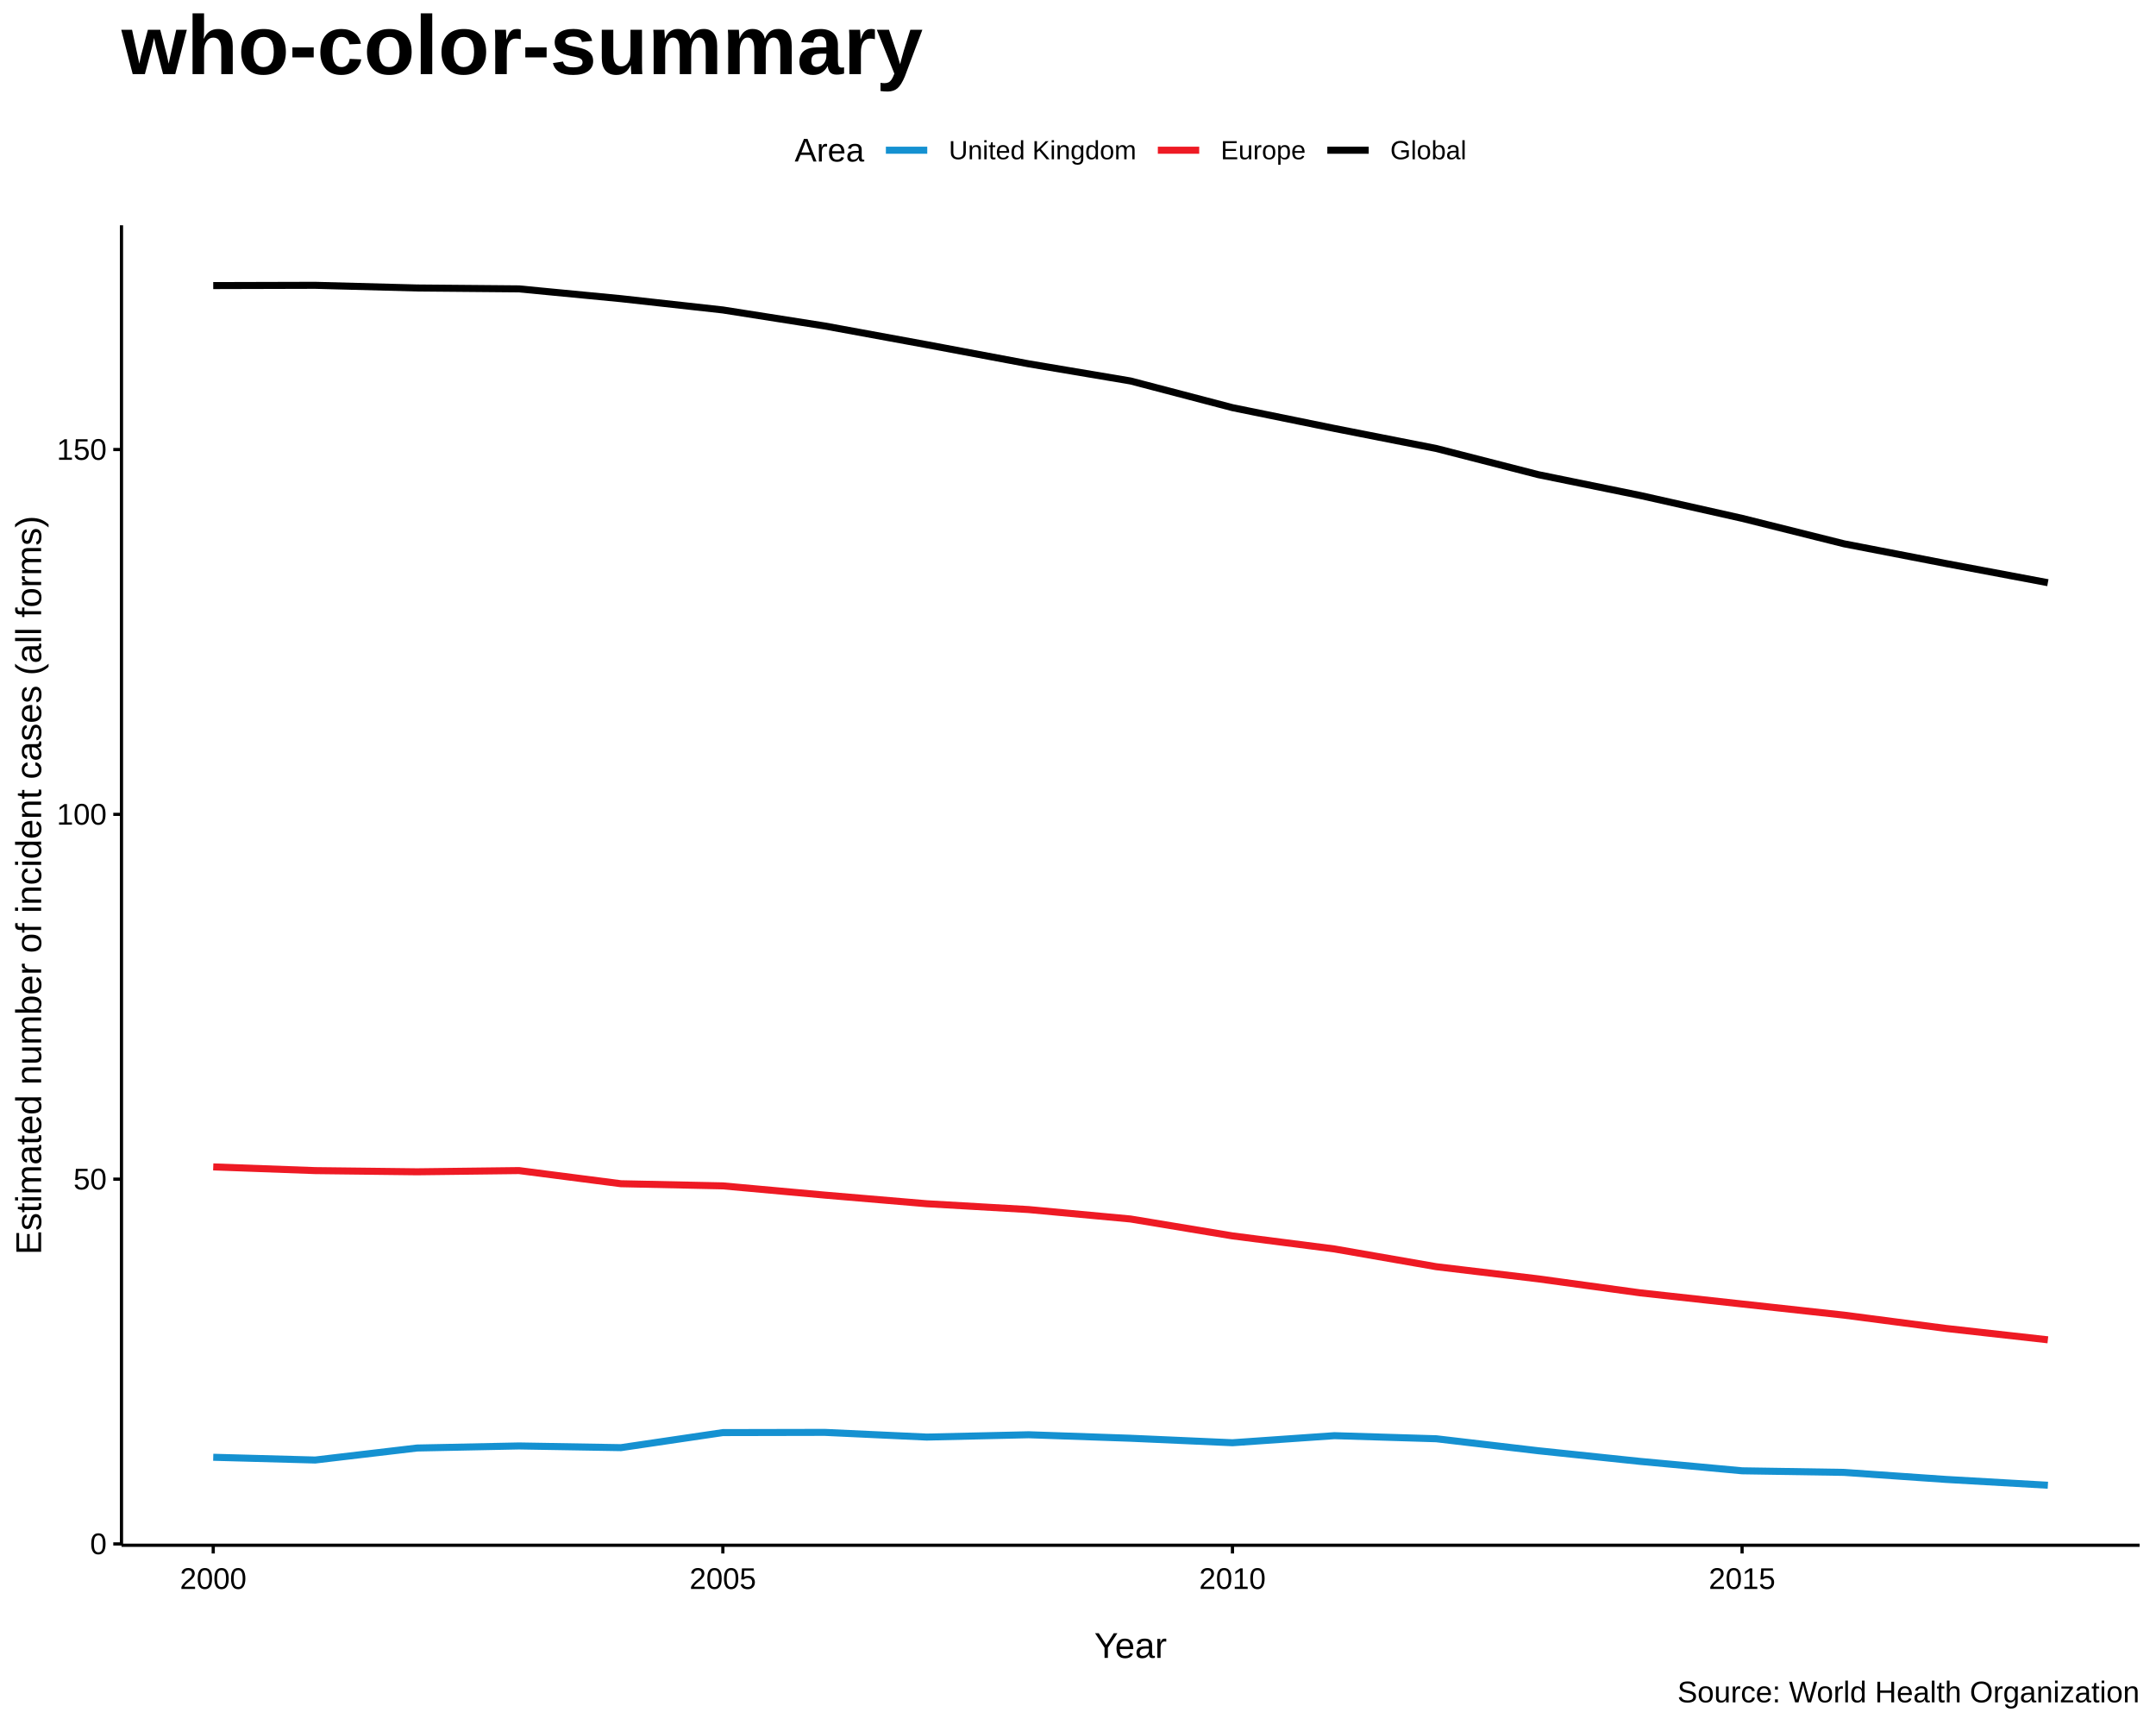
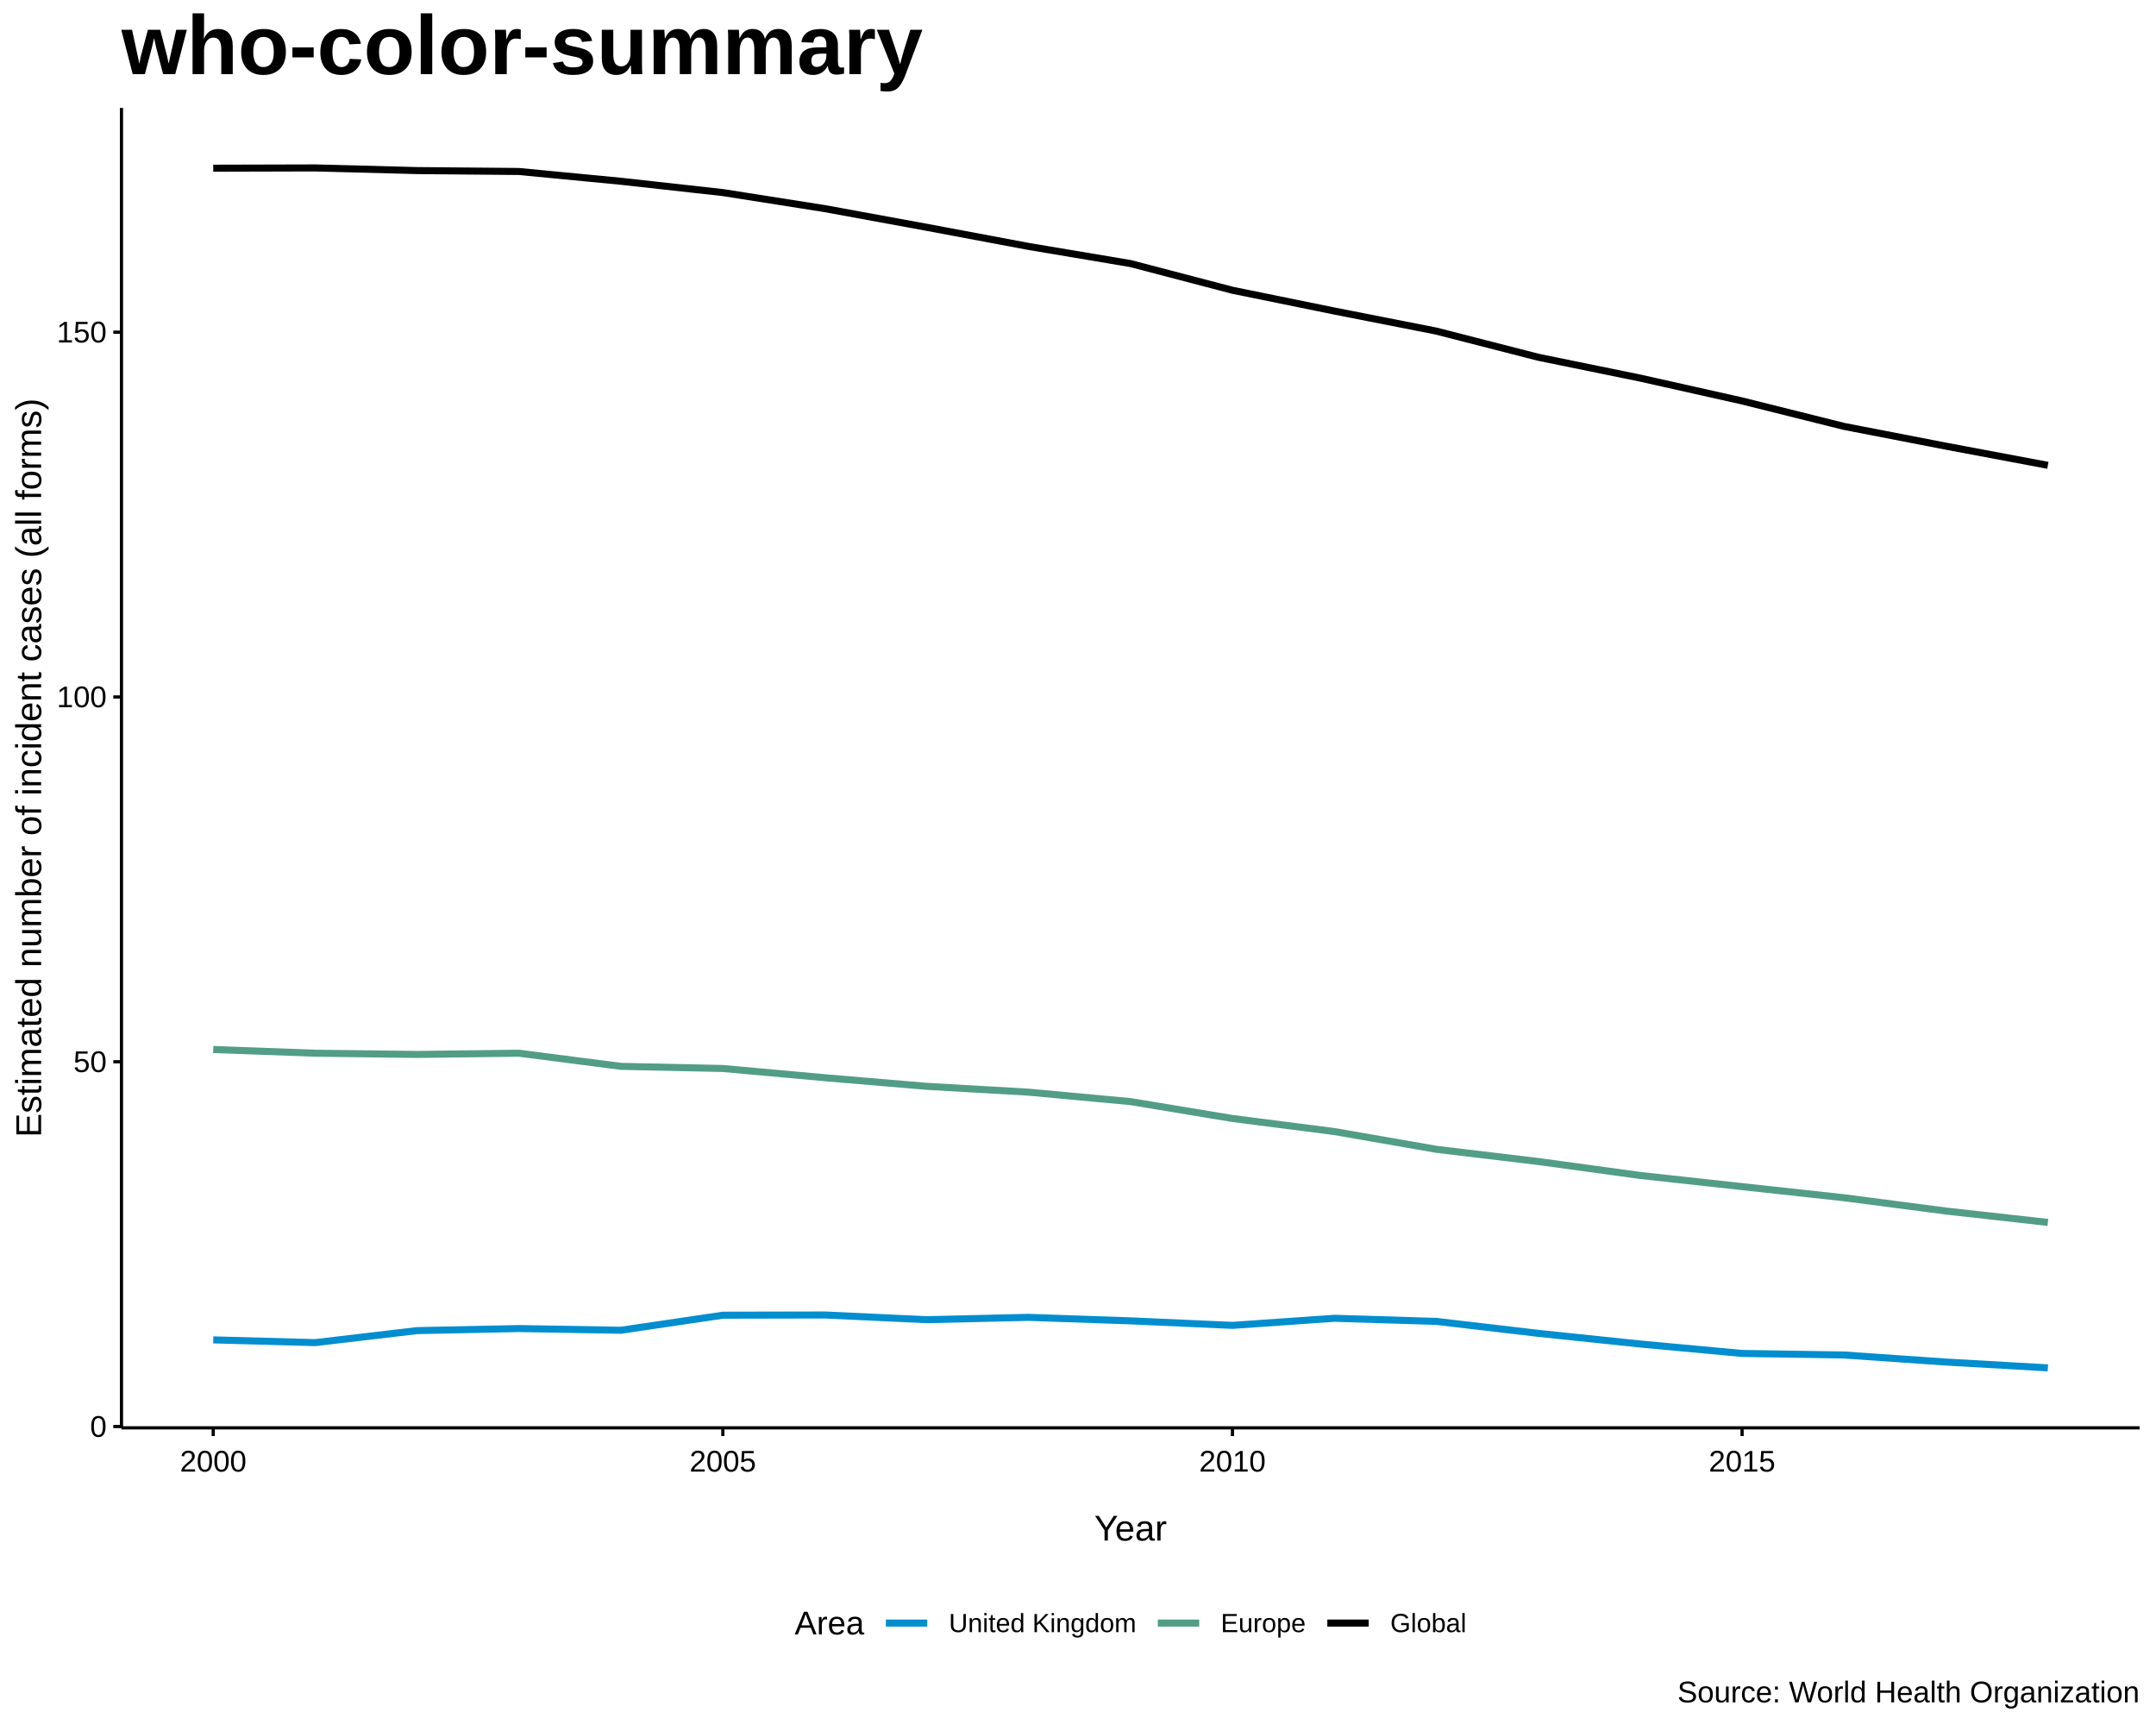
<svg xmlns="http://www.w3.org/2000/svg" viewBox="0 0 720.00 576.00">
  <defs>
    <style type="text/css">
    line, polyline, polygon, path, rect, circle {
      fill: none;
      stroke: #000000;
      stroke-linecap: round;
      stroke-linejoin: round;
      stroke-miterlimit: 10.00;
    }
  </style>
  </defs>
  <rect width="100%" height="100%" style="stroke: none; fill: #FFFFFF;" />
  <defs>
-     <clipPath id="cpNDAuNTd8NzE0LjUyfDUxNS45OHw3NS4yMw==">
-       <rect x="40.57" y="75.23" width="673.95" height="440.74" />
+     <clipPath id="cpNDAuNTd8NzE0LjUyfDQ3Ni43OHwzNi4wNA==">
+       <rect x="40.57" y="36.04" width="673.95" height="440.74" />
    </clipPath>
  </defs>
-   <polyline points="71.21,486.60 105.24,487.52 139.28,483.51 173.32,482.82 207.36,483.39 241.40,478.36 275.43,478.29 309.47,479.86 343.51,479.08 377.55,480.25 411.58,481.75 445.62,479.39 479.66,480.42 513.70,484.42 547.74,487.98 581.77,491.12 615.81,491.65 649.85,494.00 683.89,495.94 " style="stroke-width: 2.35; stroke: #1591D1; stroke-linecap: butt;" clip-path="url(#cpNDAuNTd8NzE0LjUyfDUxNS45OHw3NS4yMw==)" />
-   <polyline points="71.21,389.64 105.24,390.88 139.28,391.28 173.32,390.87 207.36,395.26 241.40,395.98 275.43,399.06 309.47,401.94 343.51,403.89 377.55,407.04 411.58,412.68 445.62,417.04 479.66,422.97 513.70,427.03 547.74,431.70 581.77,435.42 615.81,439.14 649.85,443.58 683.89,447.38 " style="stroke-width: 2.35; stroke: #EE1A24; stroke-linecap: butt;" clip-path="url(#cpNDAuNTd8NzE0LjUyfDUxNS45OHw3NS4yMw==)" />
-   <polyline points="71.21,95.36 105.24,95.27 139.28,96.16 173.32,96.46 207.36,99.73 241.40,103.50 275.43,108.85 309.47,115.09 343.51,121.48 377.55,127.21 411.58,136.12 445.62,143.06 479.66,149.76 513.70,158.49 547.74,165.44 581.77,173.08 615.81,181.58 649.85,188.17 683.89,194.57 " style="stroke-width: 2.35; stroke-linecap: butt;" clip-path="url(#cpNDAuNTd8NzE0LjUyfDUxNS45OHw3NS4yMw==)" />
+   <polyline points="71.21,447.40 105.24,448.32 139.28,444.31 173.32,443.62 207.36,444.19 241.40,439.16 275.43,439.09 309.47,440.66 343.51,439.88 377.55,441.05 411.58,442.56 445.62,440.19 479.66,441.23 513.70,445.22 547.74,448.78 581.77,451.93 615.81,452.45 649.85,454.80 683.89,456.75 " style="stroke-width: 2.35; stroke: #008ECF; stroke-linecap: butt;" clip-path="url(#cpNDAuNTd8NzE0LjUyfDQ3Ni43OHwzNi4wNA==)" />
+   <polyline points="71.21,350.44 105.24,351.68 139.28,352.09 173.32,351.68 207.36,356.07 241.40,356.78 275.43,359.86 309.47,362.74 343.51,364.69 377.55,367.84 411.58,373.48 445.62,377.84 479.66,383.77 513.70,387.84 547.74,392.50 581.77,396.23 615.81,399.94 649.85,404.38 683.89,408.18 " style="stroke-width: 2.35; stroke: #529D86; stroke-linecap: butt;" clip-path="url(#cpNDAuNTd8NzE0LjUyfDQ3Ni43OHwzNi4wNA==)" />
+   <polyline points="71.21,56.16 105.24,56.07 139.28,56.96 173.32,57.26 207.36,60.53 241.40,64.30 275.43,69.66 309.47,75.90 343.51,82.29 377.55,88.01 411.58,96.92 445.62,103.86 479.66,110.56 513.70,119.29 547.74,126.25 581.77,133.88 615.81,142.38 649.85,148.98 683.89,155.38 " style="stroke-width: 2.35; stroke-linecap: butt;" clip-path="url(#cpNDAuNTd8NzE0LjUyfDQ3Ni43OHwzNi4wNA==)" />
  <defs>
    <clipPath id="cpMC4wMHw3MjAuMDB8NTc2LjAwfDAuMDA=">
      <rect x="0.00" y="0.00" width="720.00" height="576.00" />
    </clipPath>
  </defs>
-   <polyline points="40.57,515.98 40.57,75.23 " style="stroke-width: 1.07; stroke-linecap: butt;" clip-path="url(#cpMC4wMHw3MjAuMDB8NTc2LjAwfDAuMDA=)" />
+   <polyline points="40.57,476.78 40.57,36.04 " style="stroke-width: 1.07; stroke-linecap: butt;" clip-path="url(#cpMC4wMHw3MjAuMDB8NTc2LjAwfDAuMDA=)" />
  <g clip-path="url(#cpMC4wMHw3MjAuMDB8NTc2LjAwfDAuMDA=)">
-     <text x="30.08" y="518.97" style="font-size: 10.00px; font-family: Liberation Sans;" textLength="5.56px" lengthAdjust="spacingAndGlyphs">0</text>
+     <text x="30.08" y="479.78" style="font-size: 10.00px; font-family: Liberation Sans;" textLength="5.56px" lengthAdjust="spacingAndGlyphs">0</text>
  </g>
  <g clip-path="url(#cpMC4wMHw3MjAuMDB8NTc2LjAwfDAuMDA=)">
-     <text x="24.52" y="397.17" style="font-size: 10.00px; font-family: Liberation Sans;" textLength="11.12px" lengthAdjust="spacingAndGlyphs">50</text>
+     <text x="24.52" y="357.97" style="font-size: 10.00px; font-family: Liberation Sans;" textLength="11.12px" lengthAdjust="spacingAndGlyphs">50</text>
  </g>
  <g clip-path="url(#cpMC4wMHw3MjAuMDB8NTc2LjAwfDAuMDA=)">
-     <text x="18.95" y="275.36" style="font-size: 10.00px; font-family: Liberation Sans;" textLength="16.69px" lengthAdjust="spacingAndGlyphs">100</text>
+     <text x="18.95" y="236.16" style="font-size: 10.00px; font-family: Liberation Sans;" textLength="16.69px" lengthAdjust="spacingAndGlyphs">100</text>
  </g>
  <g clip-path="url(#cpMC4wMHw3MjAuMDB8NTc2LjAwfDAuMDA=)">
-     <text x="18.95" y="153.55" style="font-size: 10.00px; font-family: Liberation Sans;" textLength="16.69px" lengthAdjust="spacingAndGlyphs">150</text>
+     <text x="18.95" y="114.35" style="font-size: 10.00px; font-family: Liberation Sans;" textLength="16.69px" lengthAdjust="spacingAndGlyphs">150</text>
  </g>
-   <polyline points="37.83,515.54 40.57,515.54 " style="stroke-width: 1.07; stroke-linecap: butt;" clip-path="url(#cpMC4wMHw3MjAuMDB8NTc2LjAwfDAuMDA=)" />
-   <polyline points="37.83,393.73 40.57,393.73 " style="stroke-width: 1.07; stroke-linecap: butt;" clip-path="url(#cpMC4wMHw3MjAuMDB8NTc2LjAwfDAuMDA=)" />
-   <polyline points="37.83,271.92 40.57,271.92 " style="stroke-width: 1.07; stroke-linecap: butt;" clip-path="url(#cpMC4wMHw3MjAuMDB8NTc2LjAwfDAuMDA=)" />
-   <polyline points="37.83,150.11 40.57,150.11 " style="stroke-width: 1.07; stroke-linecap: butt;" clip-path="url(#cpMC4wMHw3MjAuMDB8NTc2LjAwfDAuMDA=)" />
-   <polyline points="40.57,515.98 714.52,515.98 " style="stroke-width: 1.07; stroke-linecap: butt;" clip-path="url(#cpMC4wMHw3MjAuMDB8NTc2LjAwfDAuMDA=)" />
-   <polyline points="71.21,518.72 71.21,515.98 " style="stroke-width: 1.07; stroke-linecap: butt;" clip-path="url(#cpMC4wMHw3MjAuMDB8NTc2LjAwfDAuMDA=)" />
-   <polyline points="241.40,518.72 241.40,515.98 " style="stroke-width: 1.07; stroke-linecap: butt;" clip-path="url(#cpMC4wMHw3MjAuMDB8NTc2LjAwfDAuMDA=)" />
-   <polyline points="411.58,518.72 411.58,515.98 " style="stroke-width: 1.07; stroke-linecap: butt;" clip-path="url(#cpMC4wMHw3MjAuMDB8NTc2LjAwfDAuMDA=)" />
-   <polyline points="581.77,518.72 581.77,515.98 " style="stroke-width: 1.07; stroke-linecap: butt;" clip-path="url(#cpMC4wMHw3MjAuMDB8NTc2LjAwfDAuMDA=)" />
+   <polyline points="37.83,476.34 40.57,476.34 " style="stroke-width: 1.07; stroke-linecap: butt;" clip-path="url(#cpMC4wMHw3MjAuMDB8NTc2LjAwfDAuMDA=)" />
+   <polyline points="37.83,354.53 40.57,354.53 " style="stroke-width: 1.07; stroke-linecap: butt;" clip-path="url(#cpMC4wMHw3MjAuMDB8NTc2LjAwfDAuMDA=)" />
+   <polyline points="37.83,232.72 40.57,232.72 " style="stroke-width: 1.07; stroke-linecap: butt;" clip-path="url(#cpMC4wMHw3MjAuMDB8NTc2LjAwfDAuMDA=)" />
+   <polyline points="37.83,110.92 40.57,110.92 " style="stroke-width: 1.07; stroke-linecap: butt;" clip-path="url(#cpMC4wMHw3MjAuMDB8NTc2LjAwfDAuMDA=)" />
+   <polyline points="40.57,476.78 714.52,476.78 " style="stroke-width: 1.07; stroke-linecap: butt;" clip-path="url(#cpMC4wMHw3MjAuMDB8NTc2LjAwfDAuMDA=)" />
+   <polyline points="71.21,479.52 71.21,476.78 " style="stroke-width: 1.07; stroke-linecap: butt;" clip-path="url(#cpMC4wMHw3MjAuMDB8NTc2LjAwfDAuMDA=)" />
+   <polyline points="241.40,479.52 241.40,476.78 " style="stroke-width: 1.07; stroke-linecap: butt;" clip-path="url(#cpMC4wMHw3MjAuMDB8NTc2LjAwfDAuMDA=)" />
+   <polyline points="411.58,479.52 411.58,476.78 " style="stroke-width: 1.07; stroke-linecap: butt;" clip-path="url(#cpMC4wMHw3MjAuMDB8NTc2LjAwfDAuMDA=)" />
+   <polyline points="581.77,479.52 581.77,476.78 " style="stroke-width: 1.07; stroke-linecap: butt;" clip-path="url(#cpMC4wMHw3MjAuMDB8NTc2LjAwfDAuMDA=)" />
  <g clip-path="url(#cpMC4wMHw3MjAuMDB8NTc2LjAwfDAuMDA=)">
-     <text x="60.08" y="530.57" style="font-size: 10.00px; font-family: Liberation Sans;" textLength="22.25px" lengthAdjust="spacingAndGlyphs">2000</text>
+     <text x="60.08" y="491.38" style="font-size: 10.00px; font-family: Liberation Sans;" textLength="22.25px" lengthAdjust="spacingAndGlyphs">2000</text>
  </g>
  <g clip-path="url(#cpMC4wMHw3MjAuMDB8NTc2LjAwfDAuMDA=)">
-     <text x="230.27" y="530.57" style="font-size: 10.00px; font-family: Liberation Sans;" textLength="22.25px" lengthAdjust="spacingAndGlyphs">2005</text>
+     <text x="230.27" y="491.38" style="font-size: 10.00px; font-family: Liberation Sans;" textLength="22.25px" lengthAdjust="spacingAndGlyphs">2005</text>
  </g>
  <g clip-path="url(#cpMC4wMHw3MjAuMDB8NTc2LjAwfDAuMDA=)">
-     <text x="400.46" y="530.57" style="font-size: 10.00px; font-family: Liberation Sans;" textLength="22.25px" lengthAdjust="spacingAndGlyphs">2010</text>
+     <text x="400.46" y="491.38" style="font-size: 10.00px; font-family: Liberation Sans;" textLength="22.25px" lengthAdjust="spacingAndGlyphs">2010</text>
  </g>
  <g clip-path="url(#cpMC4wMHw3MjAuMDB8NTc2LjAwfDAuMDA=)">
-     <text x="570.65" y="530.57" style="font-size: 10.00px; font-family: Liberation Sans;" textLength="22.25px" lengthAdjust="spacingAndGlyphs">2015</text>
+     <text x="570.65" y="491.38" style="font-size: 10.00px; font-family: Liberation Sans;" textLength="22.25px" lengthAdjust="spacingAndGlyphs">2015</text>
  </g>
  <g clip-path="url(#cpMC4wMHw3MjAuMDB8NTc2LjAwfDAuMDA=)">
-     <text x="365.43" y="553.60" style="font-size: 12.00px; font-family: Liberation Sans;" textLength="24.23px" lengthAdjust="spacingAndGlyphs">Year</text>
+     <text x="365.43" y="514.41" style="font-size: 12.00px; font-family: Liberation Sans;" textLength="24.23px" lengthAdjust="spacingAndGlyphs">Year</text>
  </g>
  <g clip-path="url(#cpMC4wMHw3MjAuMDB8NTc2LjAwfDAuMDA=)">
-     <text transform="translate(13.73,418.97) rotate(-90)" style="font-size: 12.00px; font-family: Liberation Sans;" textLength="246.72px" lengthAdjust="spacingAndGlyphs">Estimated number of incident cases (all forms)</text>
+     <text transform="translate(13.73,379.77) rotate(-90)" style="font-size: 12.00px; font-family: Liberation Sans;" textLength="246.72px" lengthAdjust="spacingAndGlyphs">Estimated number of incident cases (all forms)</text>
  </g>
  <g clip-path="url(#cpMC4wMHw3MjAuMDB8NTc2LjAwfDAuMDA=)">
-     <text x="265.38" y="53.94" style="font-size: 11.00px; font-family: Liberation Sans;" textLength="23.25px" lengthAdjust="spacingAndGlyphs">Area</text>
+     <text x="265.38" y="545.75" style="font-size: 11.00px; font-family: Liberation Sans;" textLength="23.25px" lengthAdjust="spacingAndGlyphs">Area</text>
  </g>
-   <line x1="295.84" y1="50.16" x2="309.66" y2="50.16" style="stroke-width: 2.35; stroke: #1591D1; stroke-linecap: butt;" clip-path="url(#cpMC4wMHw3MjAuMDB8NTc2LjAwfDAuMDA=)" />
-   <line x1="386.66" y1="50.16" x2="400.48" y2="50.16" style="stroke-width: 2.35; stroke: #EE1A24; stroke-linecap: butt;" clip-path="url(#cpMC4wMHw3MjAuMDB8NTc2LjAwfDAuMDA=)" />
-   <line x1="443.26" y1="50.16" x2="457.08" y2="50.16" style="stroke-width: 2.35; stroke-linecap: butt;" clip-path="url(#cpMC4wMHw3MjAuMDB8NTc2LjAwfDAuMDA=)" />
+   <line x1="295.84" y1="541.97" x2="309.66" y2="541.97" style="stroke-width: 2.35; stroke: #008ECF; stroke-linecap: butt;" clip-path="url(#cpMC4wMHw3MjAuMDB8NTc2LjAwfDAuMDA=)" />
+   <line x1="386.66" y1="541.97" x2="400.48" y2="541.97" style="stroke-width: 2.35; stroke: #529D86; stroke-linecap: butt;" clip-path="url(#cpMC4wMHw3MjAuMDB8NTc2LjAwfDAuMDA=)" />
+   <line x1="443.26" y1="541.97" x2="457.08" y2="541.97" style="stroke-width: 2.35; stroke-linecap: butt;" clip-path="url(#cpMC4wMHw3MjAuMDB8NTc2LjAwfDAuMDA=)" />
  <g clip-path="url(#cpMC4wMHw3MjAuMDB8NTc2LjAwfDAuMDA=)">
-     <text x="316.87" y="53.18" style="font-size: 8.80px; font-family: Liberation Sans;" textLength="62.58px" lengthAdjust="spacingAndGlyphs">United Kingdom</text>
+     <text x="316.87" y="544.99" style="font-size: 8.80px; font-family: Liberation Sans;" textLength="62.58px" lengthAdjust="spacingAndGlyphs">United Kingdom</text>
  </g>
  <g clip-path="url(#cpMC4wMHw3MjAuMDB8NTc2LjAwfDAuMDA=)">
-     <text x="407.69" y="53.18" style="font-size: 8.80px; font-family: Liberation Sans;" textLength="28.36px" lengthAdjust="spacingAndGlyphs">Europe</text>
+     <text x="407.69" y="544.99" style="font-size: 8.80px; font-family: Liberation Sans;" textLength="28.36px" lengthAdjust="spacingAndGlyphs">Europe</text>
  </g>
  <g clip-path="url(#cpMC4wMHw3MjAuMDB8NTc2LjAwfDAuMDA=)">
-     <text x="464.29" y="53.18" style="font-size: 8.80px; font-family: Liberation Sans;" textLength="25.42px" lengthAdjust="spacingAndGlyphs">Global</text>
+     <text x="464.29" y="544.99" style="font-size: 8.80px; font-family: Liberation Sans;" textLength="25.42px" lengthAdjust="spacingAndGlyphs">Global</text>
  </g>
  <g clip-path="url(#cpMC4wMHw3MjAuMDB8NTc2LjAwfDAuMDA=)">
    <text x="40.57" y="24.75" style="font-size: 28.00px; font-weight: bold; font-family: Liberation Sans;" textLength="267.64px" lengthAdjust="spacingAndGlyphs">who-color-summary</text>
  </g>
  <g clip-path="url(#cpMC4wMHw3MjAuMDB8NTc2LjAwfDAuMDA=)">
    <text x="560.18" y="568.44" style="font-size: 10.00px; font-family: Liberation Sans;" textLength="154.34px" lengthAdjust="spacingAndGlyphs">Source: World Health Organization</text>
  </g>
</svg>
